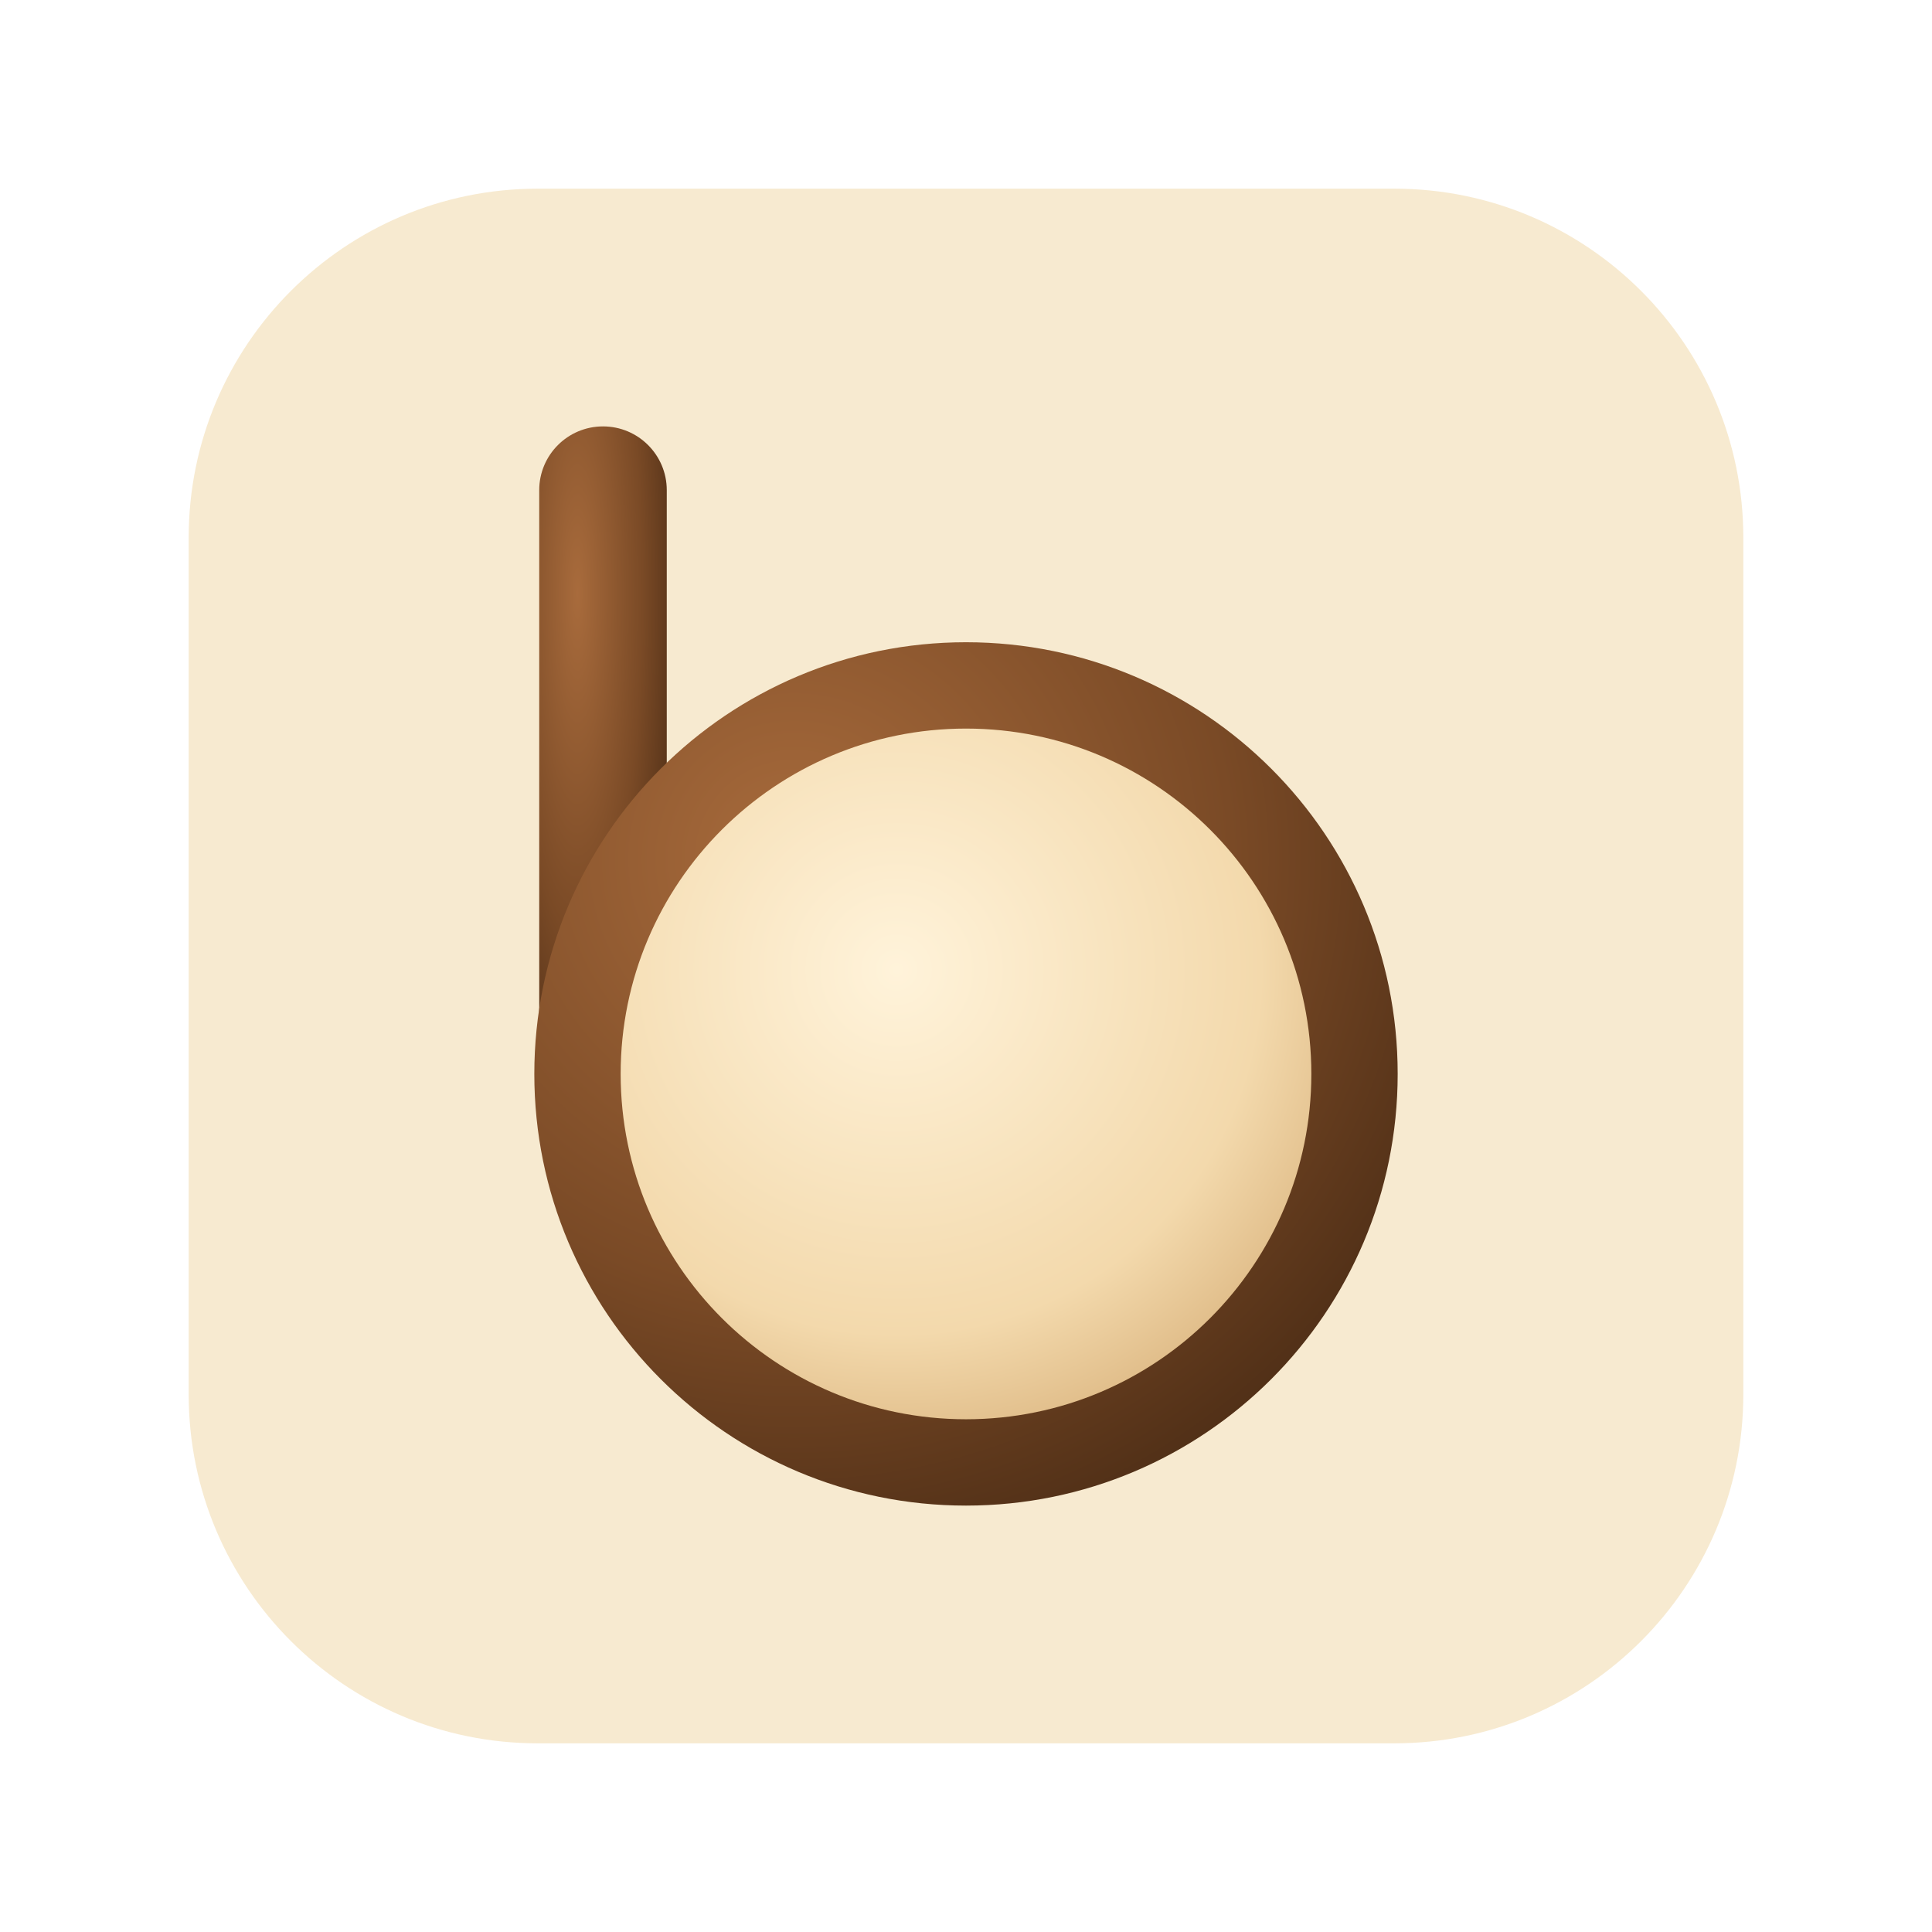
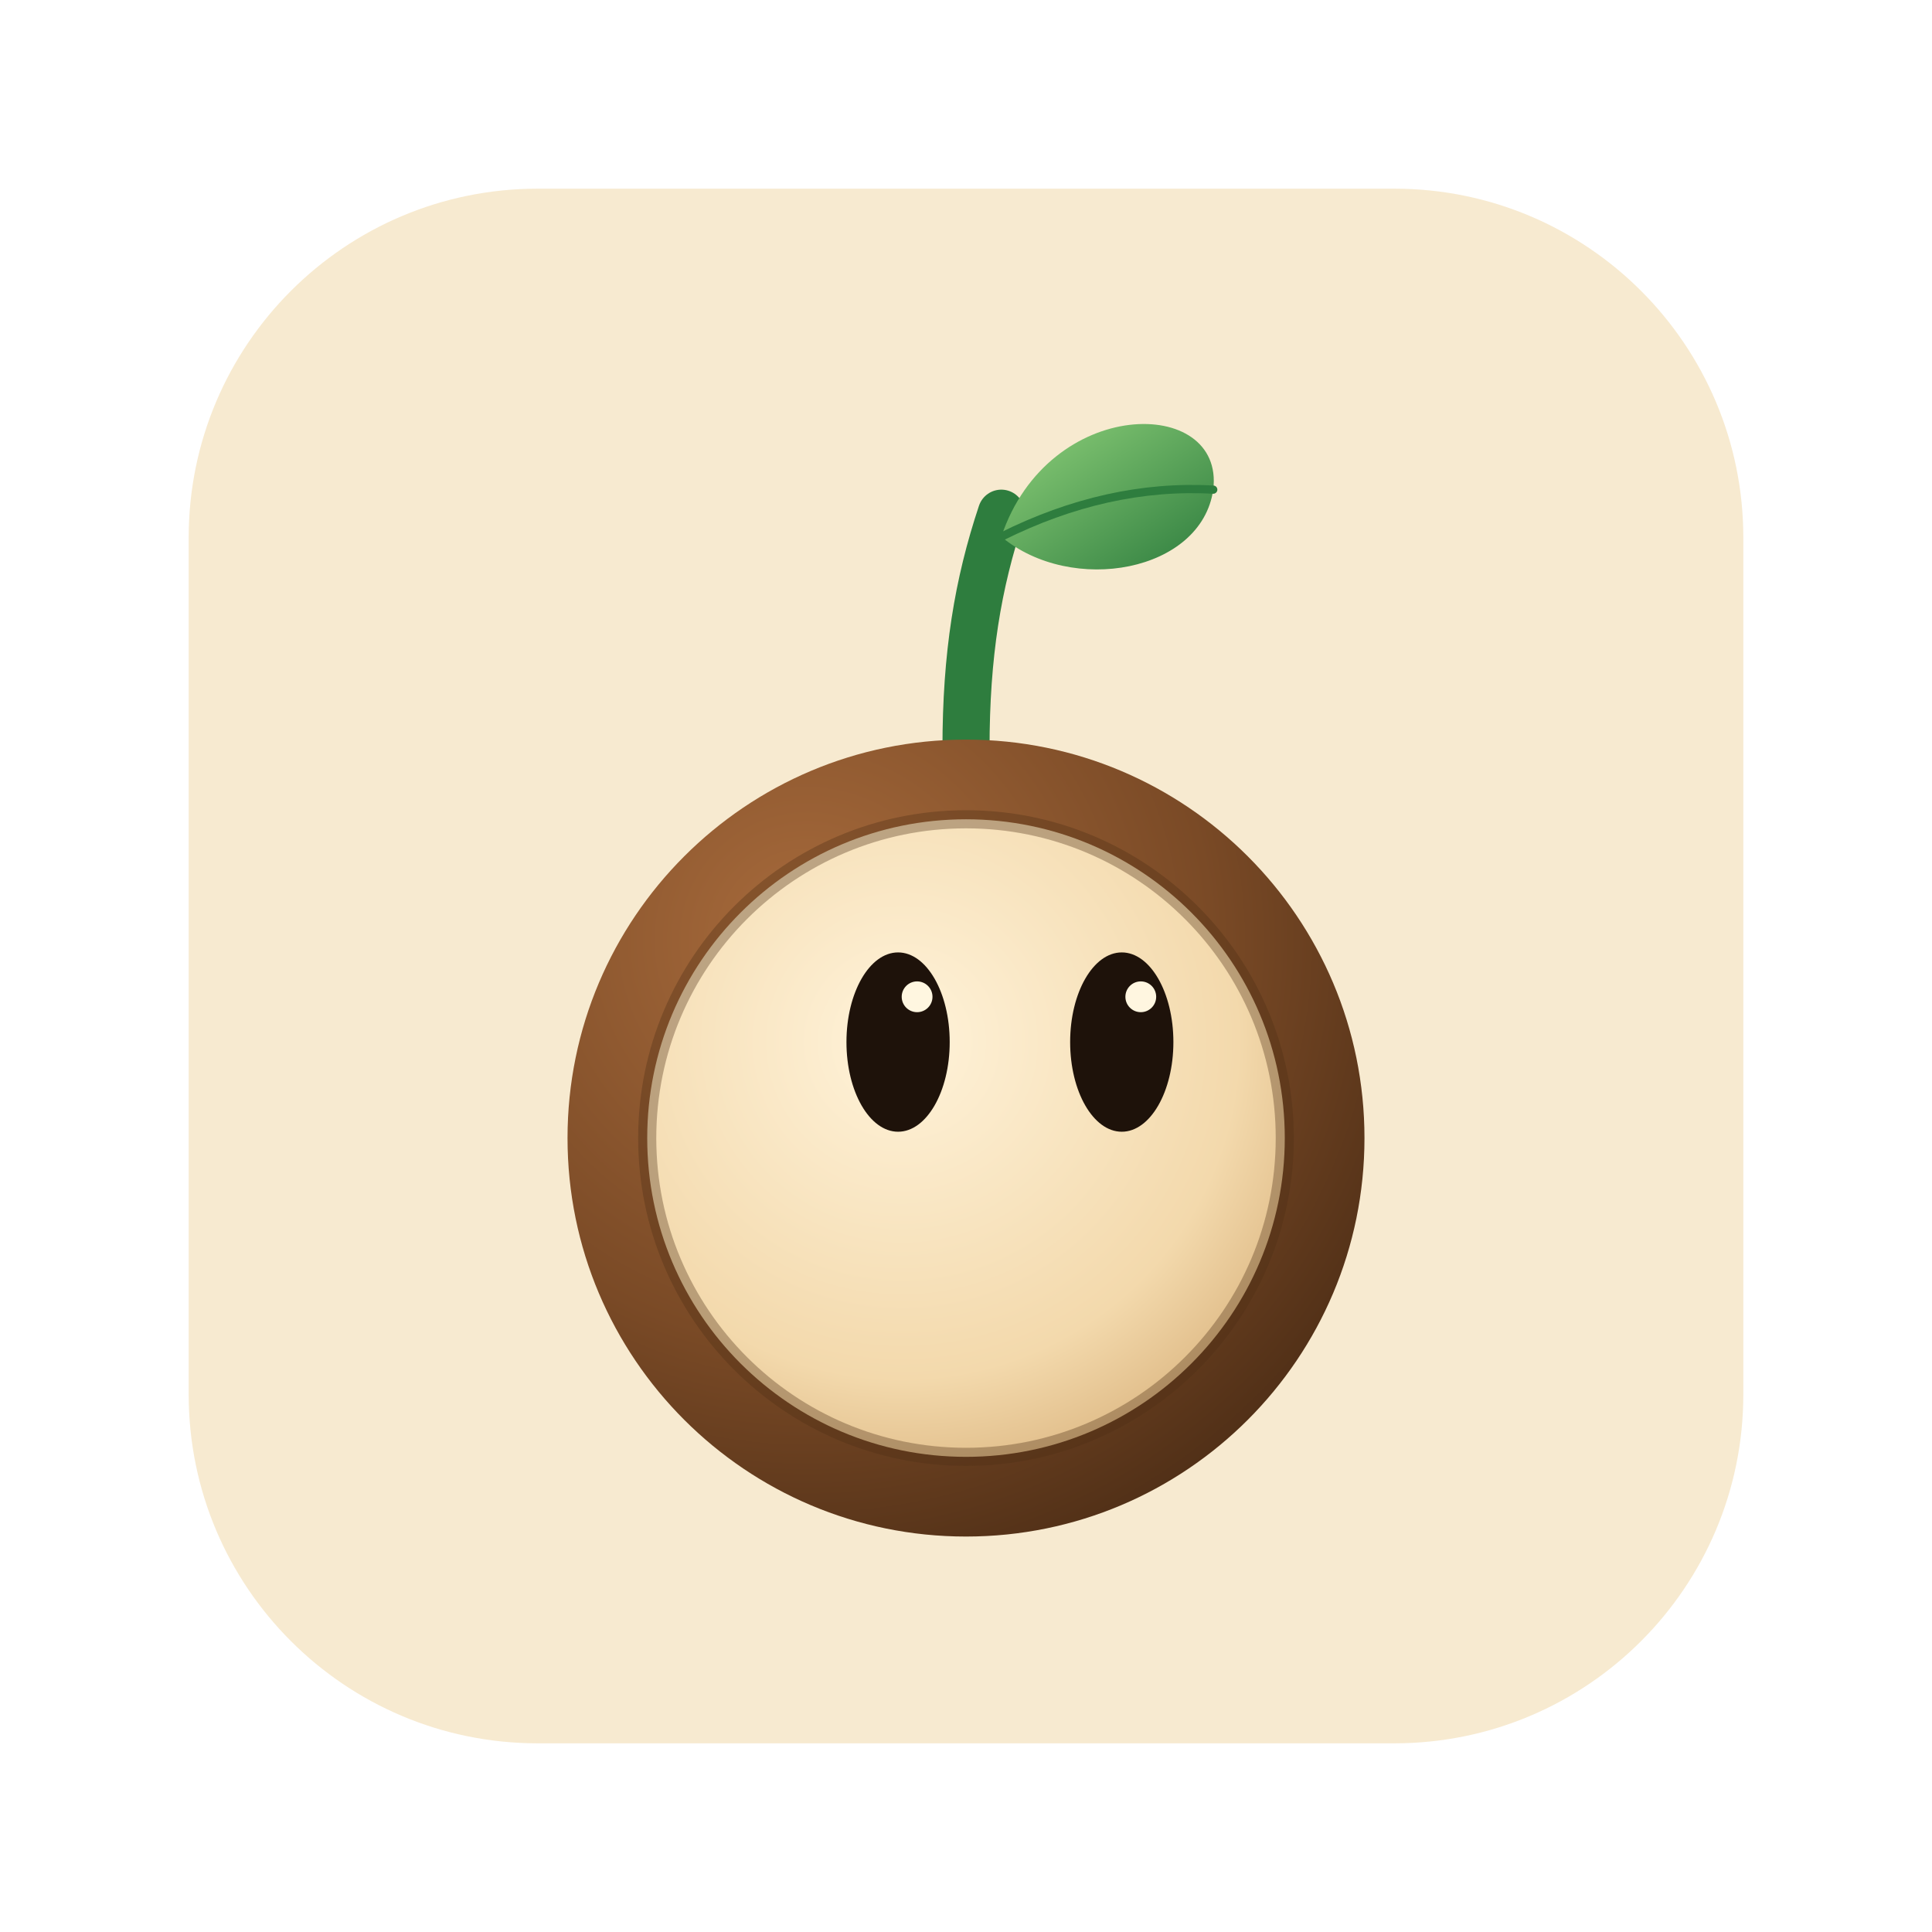
<svg xmlns="http://www.w3.org/2000/svg" width="1024" height="1024" viewBox="0 0 1024 1024">
  <defs>
    <radialGradient id="b" cx="0.3" cy="0.25" r="0.85">
      <stop offset="0" stop-color="#a86b3c" />
      <stop offset="0.6" stop-color="#7a4a26" />
      <stop offset="1" stop-color="#4e2e16" />
    </radialGradient>
    <radialGradient id="f" cx="0.4" cy="0.35" r="0.75">
      <stop offset="0" stop-color="#fff3da" />
      <stop offset="0.7" stop-color="#f3d9ac" />
      <stop offset="1" stop-color="#d9b27c" />
    </radialGradient>
+     <linearGradient id="l" x1="0" y1="0" x2="1" y2="1">
+       <stop offset="0" stop-color="#8ed07a" />
+       <stop offset="1" stop-color="#2e7d3e" />
+     </linearGradient>
  </defs>
  <rect x="100" y="100" width="824" height="824" rx="185" fill="#f7ead0" />
-   <g transform="translate(512 512) scale(5.2) translate(-80 -83)">
-     <rect x="36.5" y="28" width="13" height="68" rx="6.5" fill="url(#b)" />
+   <g transform="translate(512 512) scale(4.8) translate(-80 -75)">
+     <g transform="translate(80 51) scale(1.3) translate(-80 -51)">
+       <path d="M80 51 C80 43 81 37 83 31" fill="none" stroke="#2e7d3e" stroke-width="4" stroke-linecap="round" />
+       <path d="M83 33 C87 21 102 21 101 29 C100 36 89 38 83 33 Z" fill="url(#l)" />
+       <path d="M83 33 Q92 28.5 101 29" fill="none" stroke="#2e7d3e" stroke-width="0.7" stroke-linecap="round" />
+     </g>
    <circle cx="80" cy="94" r="44" fill="url(#b)" />
    <circle cx="80" cy="94" r="35.2" fill="url(#f)" />
+     <circle cx="80" cy="94" r="35.2" fill="none" stroke="#4e2e16" stroke-opacity="0.35" stroke-width="2" />
+     <ellipse cx="72.5" cy="83.4" rx="5.7" ry="9.9" fill="#1e120a" />
+     <circle cx="74.6" cy="78.4" r="1.7" fill="#fff6e0" />
+     <ellipse cx="97.2" cy="83.4" rx="5.7" ry="9.9" fill="#1e120a" />
+     <circle cx="99.3" cy="78.4" r="1.7" fill="#fff6e0" />
  </g>
</svg>
